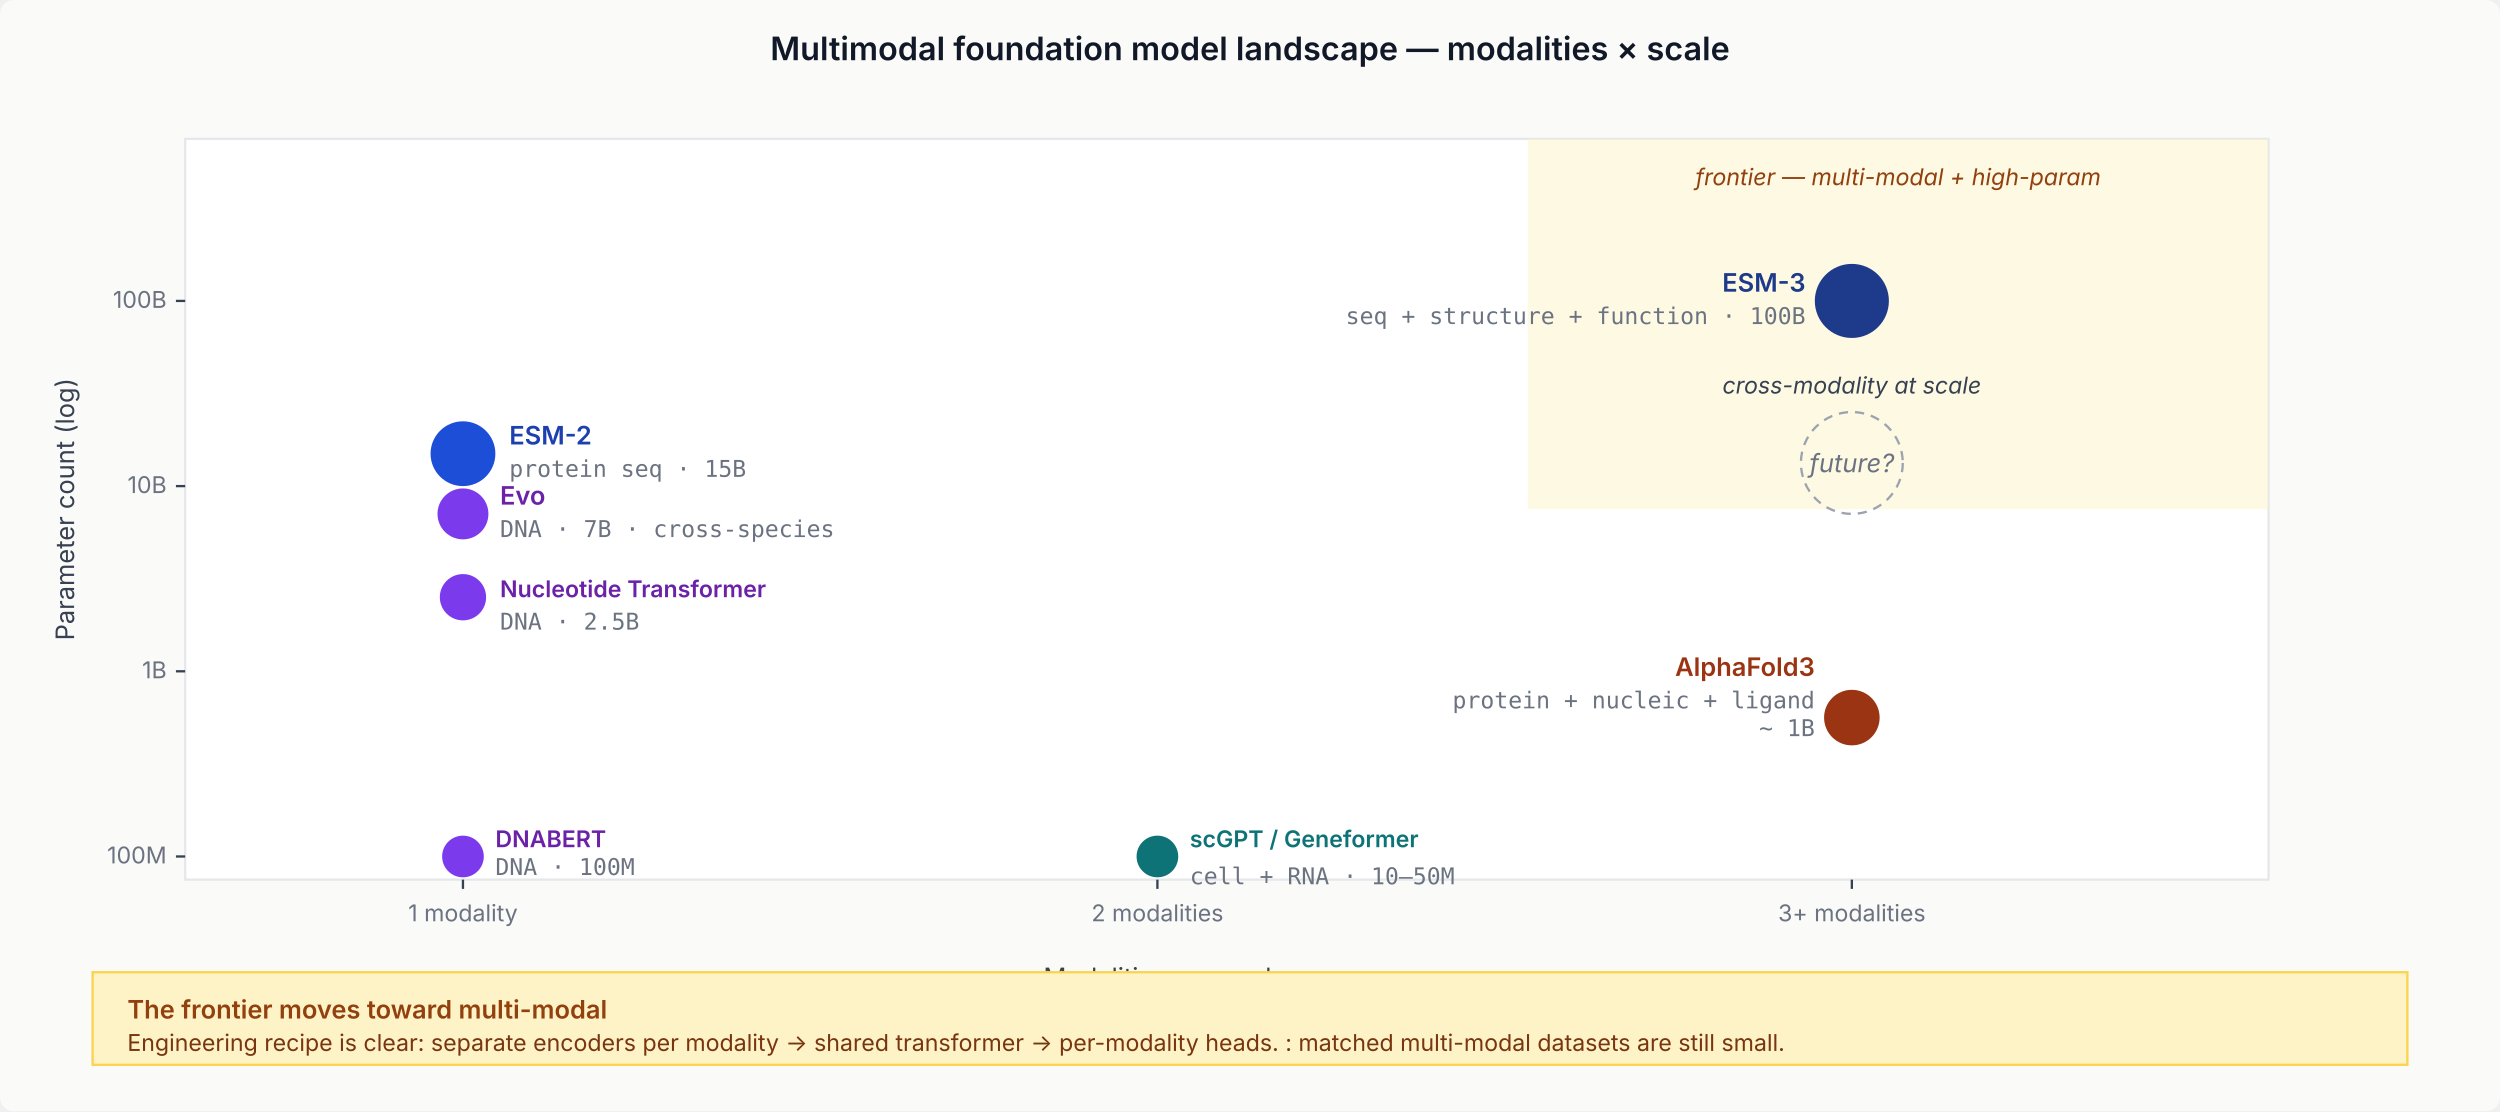
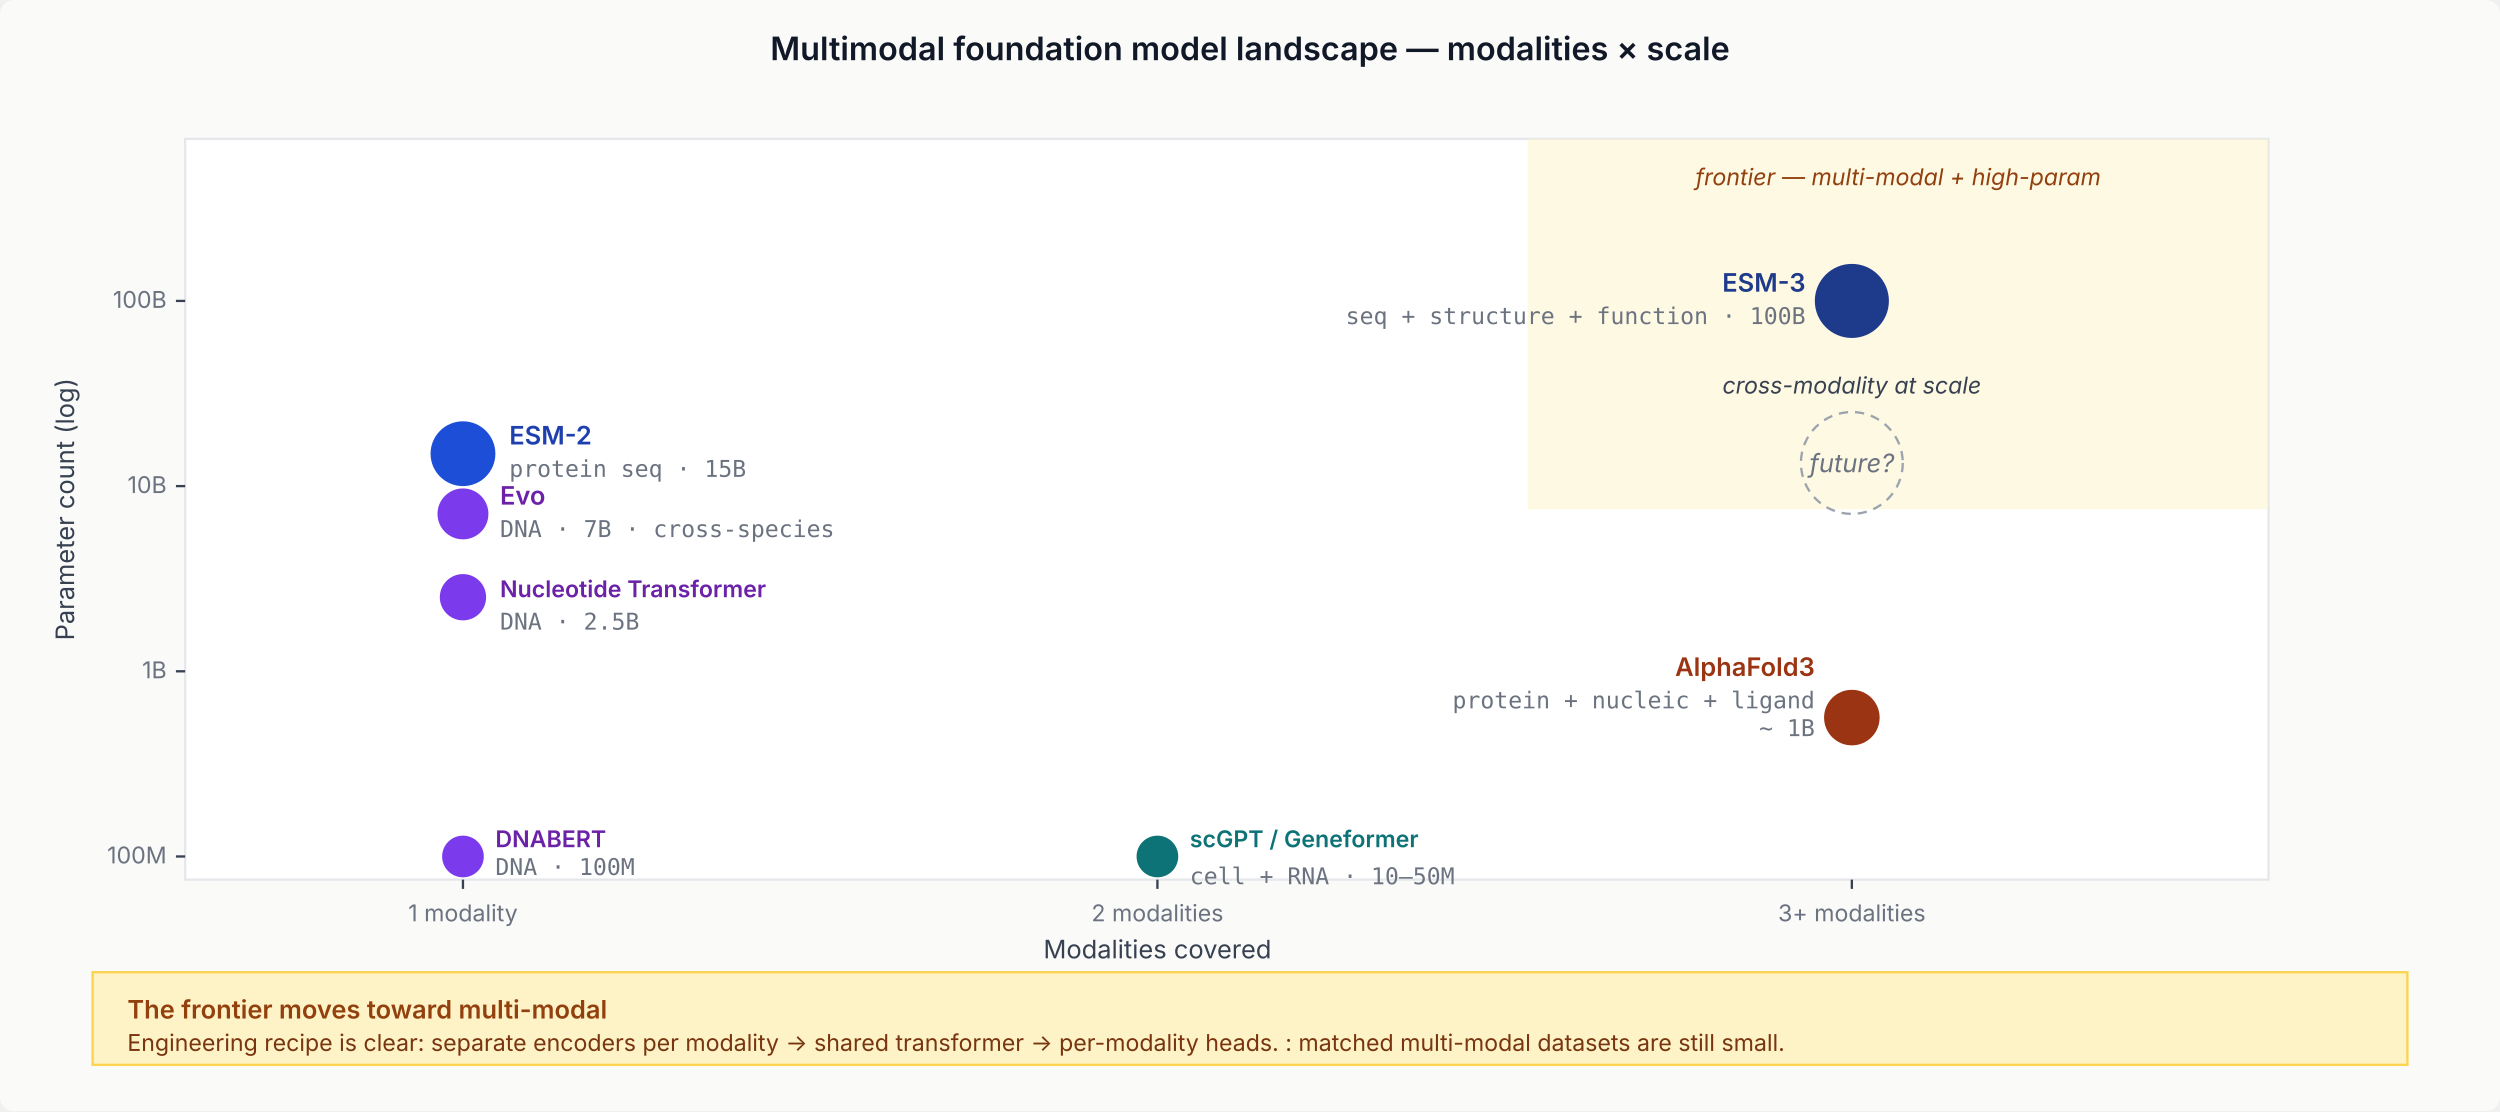
<svg xmlns="http://www.w3.org/2000/svg" viewBox="0 0 1080 480" width="1080" height="480" font-family="Inter, sans-serif">
  <defs>
    <style>text { font-family: Inter, sans-serif; } .mono { font-family: 'JetBrains Mono', monospace; font-size: 10px; }</style>
  </defs>
  <rect width="1080" height="480" fill="#fafaf9" rx="6" />
  <text x="540" y="26" text-anchor="middle" font-size="14" font-weight="600" fill="#111827">Multimodal foundation model landscape — modalities × scale</text>
  <rect x="80" y="60" width="900" height="320" fill="#fff" stroke="#e5e7eb" />
  <rect x="660" y="60" width="320" height="160" fill="#fef3c7" opacity="0.5" />
  <text x="820" y="80" text-anchor="middle" font-size="10" fill="#92400e" font-style="italic">frontier — multi-modal + high-param</text>
  <g class="mono" fill="#6b7280">
    <line x1="76" y1="370" x2="80" y2="370" stroke="#374151" />
    <text x="72" y="373" text-anchor="end">100M</text>
    <line x1="76" y1="290" x2="80" y2="290" stroke="#374151" />
    <text x="72" y="293" text-anchor="end">1B</text>
    <line x1="76" y1="210" x2="80" y2="210" stroke="#374151" />
    <text x="72" y="213" text-anchor="end">10B</text>
    <line x1="76" y1="130" x2="80" y2="130" stroke="#374151" />
    <text x="72" y="133" text-anchor="end">100B</text>
  </g>
  <text x="32" y="220" text-anchor="middle" font-size="11" fill="#374151" transform="rotate(-90 32 220)">Parameter count (log)</text>
  <g class="mono" fill="#6b7280" font-size="11">
    <line x1="200" y1="380" x2="200" y2="384" stroke="#374151" />
    <text x="200" y="398" text-anchor="middle">1 modality</text>
    <line x1="500" y1="380" x2="500" y2="384" stroke="#374151" />
    <text x="500" y="398" text-anchor="middle">2 modalities</text>
    <line x1="800" y1="380" x2="800" y2="384" stroke="#374151" />
    <text x="800" y="398" text-anchor="middle">3+ modalities</text>
  </g>
-   <text x="500" y="426" text-anchor="middle" font-size="11" fill="#374151">Modalities covered</text>
+   <text x="500" y="414" text-anchor="middle" font-size="11" fill="#374151">Modalities covered</text>
  <g transform="translate(200,196)">
    <circle cx="0" cy="0" r="14" fill="#1d4ed8" />
    <text x="20" y="-4" font-size="11" font-weight="600" fill="#1e40af">ESM-2</text>
    <text x="20" y="10" class="mono" fill="#6b7280">protein seq · 15B</text>
  </g>
  <g transform="translate(200,370)">
    <circle cx="0" cy="0" r="9" fill="#7c3aed" />
    <text x="14" y="-4" font-size="10" font-weight="600" fill="#6b21a8">DNABERT</text>
    <text x="14" y="8" class="mono" fill="#6b7280">DNA · 100M</text>
  </g>
  <g transform="translate(200,222)">
    <circle cx="0" cy="0" r="11" fill="#7c3aed" />
    <text x="16" y="-4" font-size="11" font-weight="600" fill="#6b21a8">Evo</text>
    <text x="16" y="10" class="mono" fill="#6b7280">DNA · 7B · cross-species</text>
  </g>
  <g transform="translate(800,310)">
    <circle cx="0" cy="0" r="12" fill="#9a3412" />
    <text x="-16" y="-18" text-anchor="end" font-size="11" font-weight="600" fill="#9a3412">AlphaFold3</text>
    <text x="-16" y="-4" text-anchor="end" class="mono" fill="#6b7280">protein + nucleic + ligand</text>
    <text x="-16" y="8" text-anchor="end" class="mono" fill="#6b7280">~ 1B</text>
  </g>
  <g transform="translate(800,130)">
    <circle cx="0" cy="0" r="16" fill="#1e3a8a" />
    <text x="-20" y="-4" text-anchor="end" font-size="11" font-weight="600" fill="#1e3a8a">ESM-3</text>
    <text x="-20" y="10" text-anchor="end" class="mono" fill="#6b7280">seq + structure + function · 100B</text>
  </g>
  <g transform="translate(500,370)">
    <circle cx="0" cy="0" r="9" fill="#0d7377" />
    <text x="14" y="-4" font-size="10" font-weight="600" fill="#0d7377">scGPT / Geneformer</text>
    <text x="14" y="12" class="mono" fill="#6b7280">cell + RNA · 10–50M</text>
  </g>
  <g transform="translate(200,258)">
    <circle cx="0" cy="0" r="10" fill="#7c3aed" />
    <text x="16" y="0" font-size="10" font-weight="600" fill="#6b21a8">Nucleotide Transformer</text>
    <text x="16" y="14" class="mono" fill="#6b7280">DNA · 2.5B</text>
  </g>
  <g transform="translate(800,200)">
    <circle cx="0" cy="0" r="22" fill="none" stroke="#9ca3af" stroke-dasharray="4,3" />
    <text x="0" y="4" text-anchor="middle" font-size="11" font-style="italic" fill="#6b7280">future?</text>
    <text x="0" y="-30" text-anchor="middle" font-size="10" fill="#374151" font-style="italic">cross-modality at scale</text>
  </g>
  <rect x="40" y="420" width="1000" height="40" fill="#fef3c7" stroke="#fcd34d" />
  <text x="55" y="440" font-size="11" font-weight="600" fill="#92400e">The frontier moves toward multi-modal</text>
  <text x="55" y="454" font-size="10" fill="#78350f">Engineering recipe is clear: separate encoders per modality → shared transformer → per-modality heads. <strong>Data availability is the bottleneck</strong>: matched multi-modal datasets are still small.</text>
</svg>
